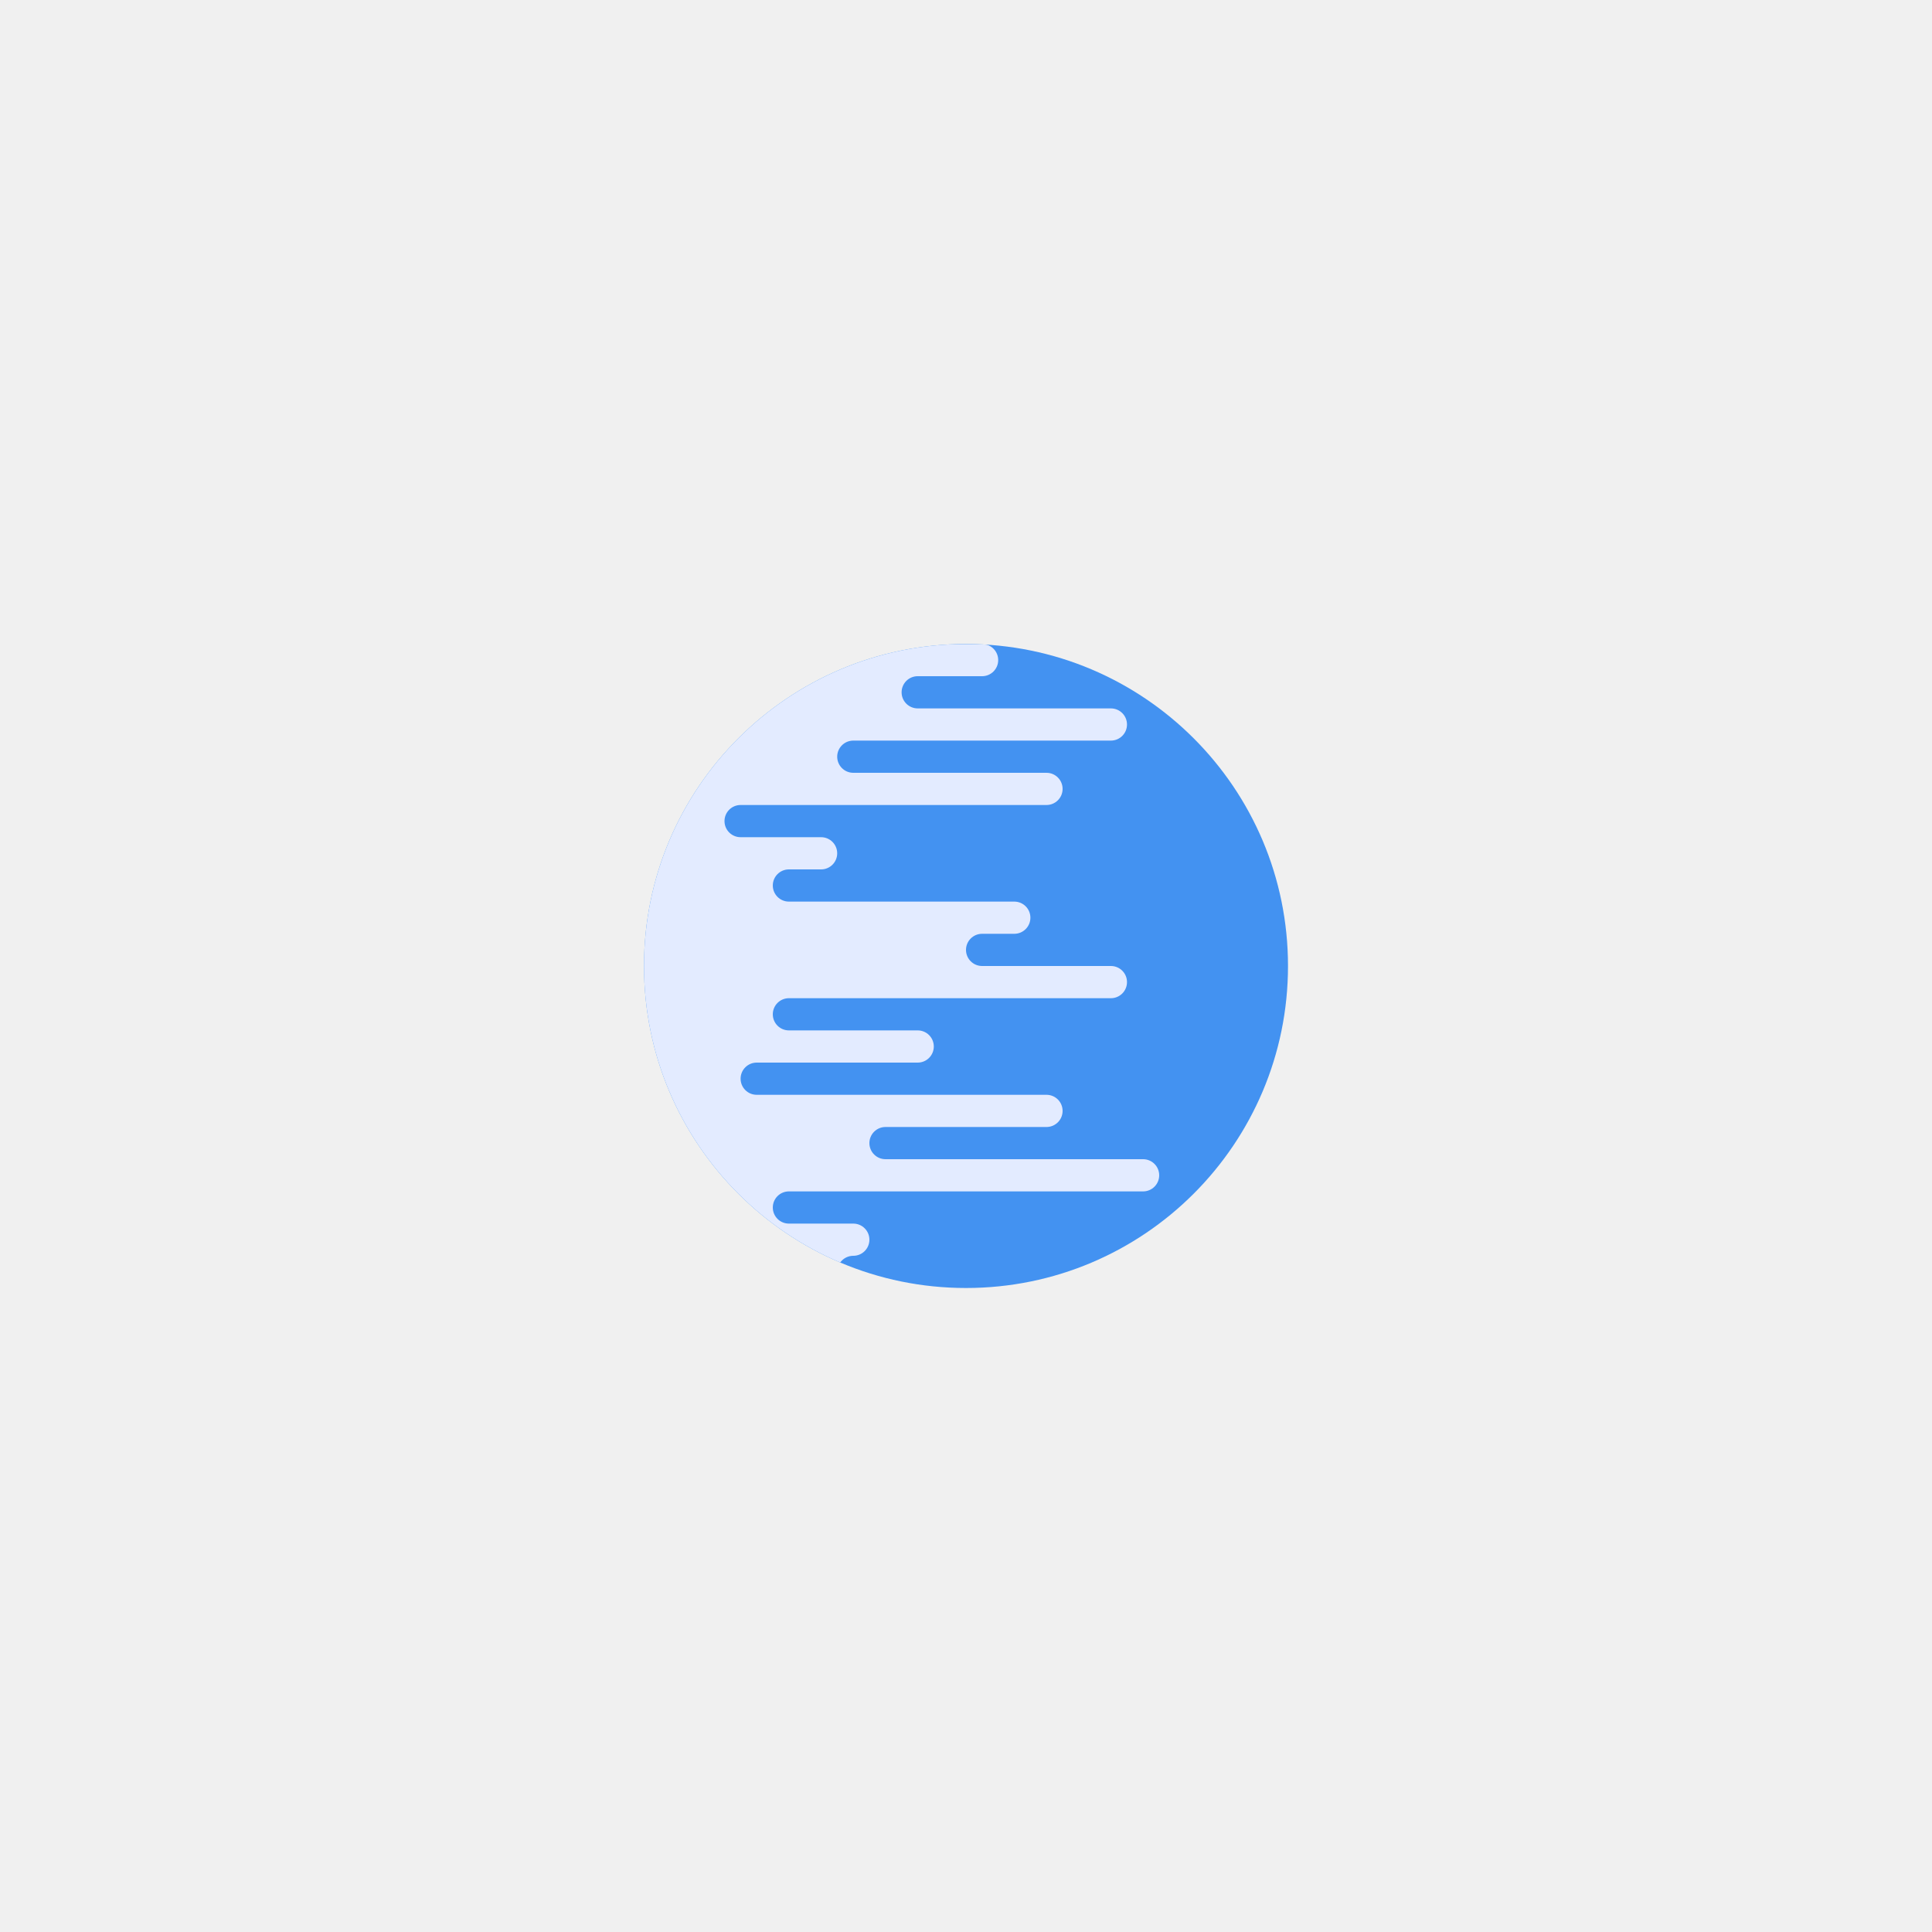
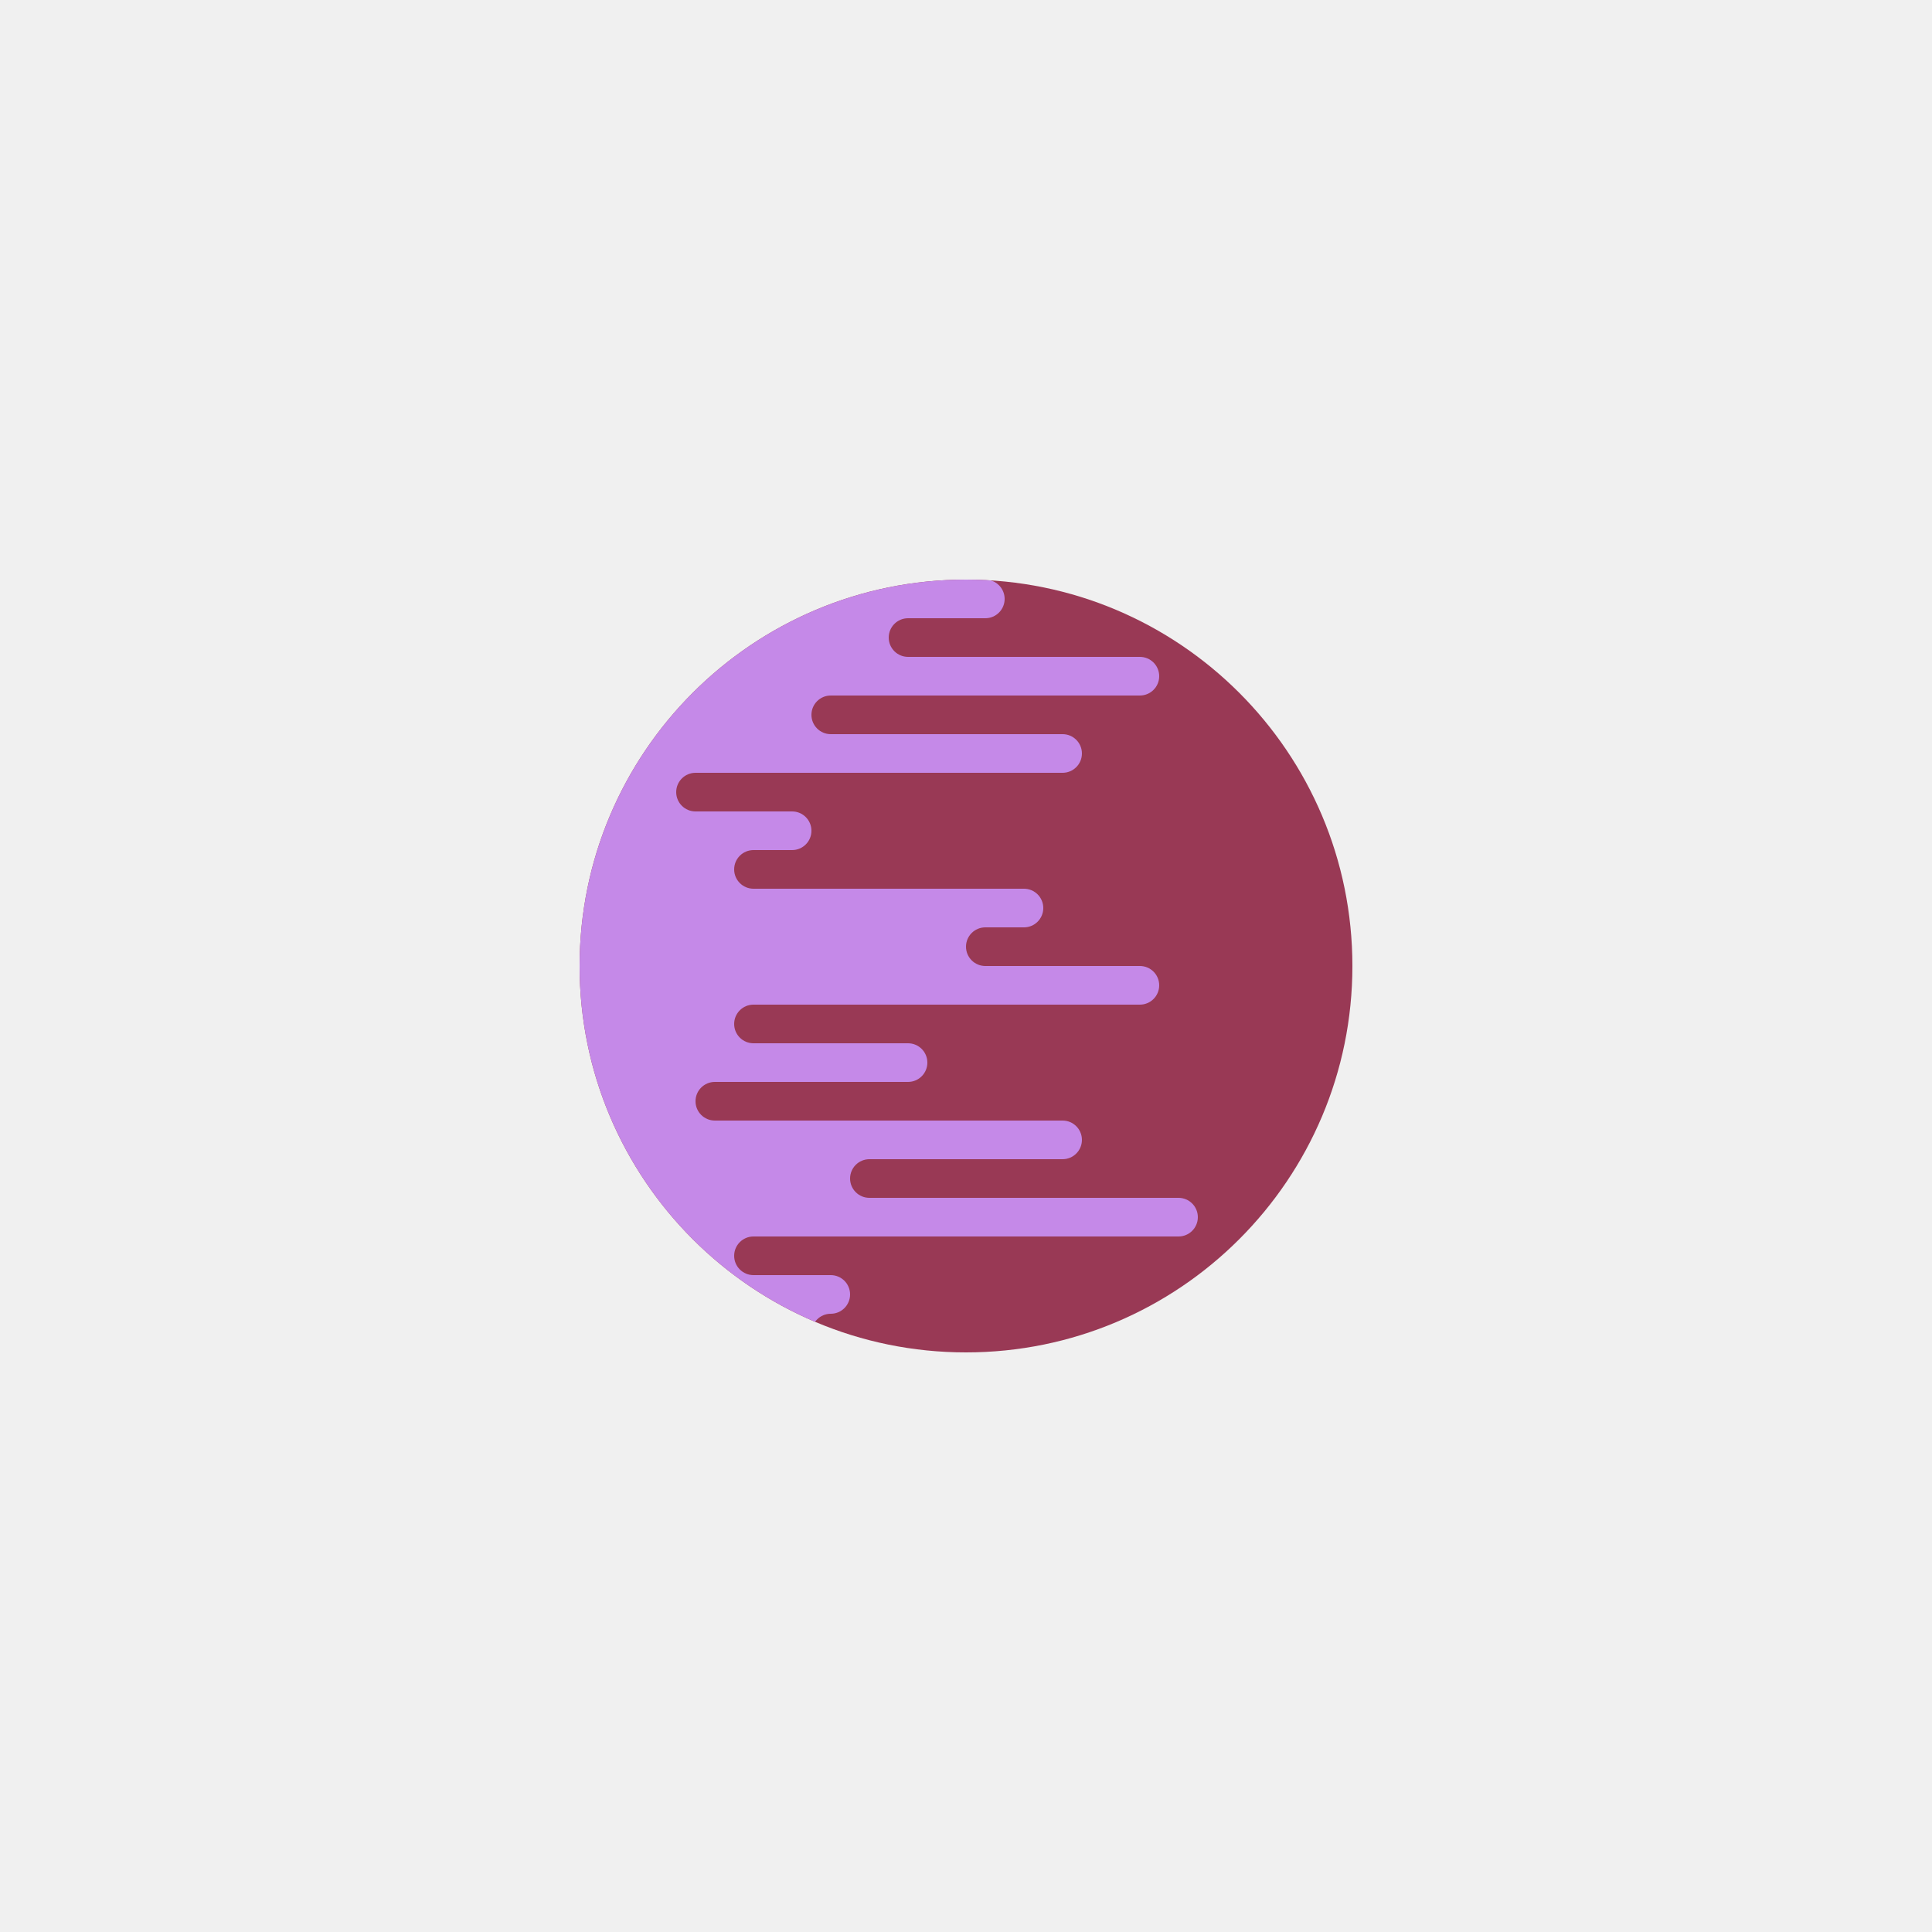
- <svg xmlns="http://www.w3.org/2000/svg" xmlns:xlink="http://www.w3.org/1999/xlink" width="1200px" height="1200px" viewBox="0 0 1200 1200" version="1.1">
+ <svg xmlns="http://www.w3.org/2000/svg" xmlns:xlink="http://www.w3.org/1999/xlink" width="1000px" height="1000px" viewBox="0 0 1000 1000" version="1.1">
  <defs>
    <path d="M200,0 C310.457,-2.02906125e-14 400,89.543 400,200 C400,310.457 310.457,400 200,400 C89.543,400 1.3527075e-14,310.457 0,200 C-1.3527075e-14,89.543 89.543,2.02906125e-14 200,0 Z" id="path-1" />
  </defs>
  <g id="Planètes" stroke="none" stroke-width="1" fill="none" fill-rule="evenodd">
-     <g id="(10-Bis)">
-       <g id="Combined-Shape" transform="translate(400, 400)">
+     <g id="10Bis">
+       <g id="Combined-Shape" transform="translate(300, 300)">
        <mask id="mask-2" fill="white">
          <use xlink:href="#path-1" />
        </mask>
-         <use id="Mask" fill="#4392F1" xlink:href="#path-1" />
-         <path d="M140,370 C140,375.523 135.523,380 130,380 C124.477,380 120,384.477 120,390 C120,395.523 115.523,400 110,400 L-100,400 C-155.228,400 -200,355.228 -200,300 L-200,100 C-200,44.772 -155.228,1.01453063e-14 -100,0 L210,6.92779167e-14 C215.523,6.82633861e-14 220,4.477 220,10 C220,15.523 215.523,20 210,20 L170,20 C164.477,20 160,24.477 160,30 C160,35.523 164.477,40 170,40 L290,40 C295.523,40 300,44.477 300,50 C300,55.523 295.523,60 290,60 L130,60 C124.477,60 120,64.477 120,70 C120,75.523 124.477,80 130,80 L250,80 C255.523,80 260,84.477 260,90 C260,95.523 255.523,100 250,100 L60,100 C54.477,100 50,104.477 50,110 C50,115.523 54.477,120 60,120 L110,120 C115.523,120 120,124.477 120,130 C120,135.523 115.523,140 110,140 L90,140 C84.477,140 80,144.477 80,150 C80,155.523 84.477,160 90,160 L230,160 C235.523,160 240,164.477 240,170 C240,175.523 235.523,180 230,180 L210,180 C204.477,180 200,184.477 200,190 C200,195.523 204.477,200 210,200 L290,200 C295.523,200 300,204.477 300,210 C300,215.523 295.523,220 290,220 L90,220 C84.477,220 80,224.477 80,230 C80,235.523 84.477,240 90,240 L170,240 C175.523,240 180,244.477 180,250 C180,255.523 175.523,260 170,260 L70,260 C64.477,260 60,264.477 60,270 C60,275.523 64.477,280 70,280 L250,280 C255.523,280 260,284.477 260,290 C260,295.523 255.523,300 250,300 L150,300 C144.477,300 140,304.477 140,310 C140,315.523 144.477,320 150,320 L310,320 C315.523,320 320,324.477 320,330 C320,335.523 315.523,340 310,340 L90,340 C84.477,340 80,344.477 80,350 C80,355.523 84.477,360 90,360 L130,360 C135.523,360 140,364.477 140,370 L140,370 Z" fill="#E3EBFF" mask="url(#mask-2)" />
+         <use id="Mask" fill="#993955" xlink:href="#path-1" />
+         <path d="M140,370 C140,375.523 135.523,380 130,380 C124.477,380 120,384.477 120,390 C120,395.523 115.523,400 110,400 L-100,400 C-155.228,400 -200,355.228 -200,300 L-200,100 C-200,44.772 -155.228,1.01453063e-14 -100,0 L210,6.92779167e-14 C215.523,6.82633861e-14 220,4.477 220,10 C220,15.523 215.523,20 210,20 L170,20 C164.477,20 160,24.477 160,30 C160,35.523 164.477,40 170,40 L290,40 C295.523,40 300,44.477 300,50 C300,55.523 295.523,60 290,60 L130,60 C124.477,60 120,64.477 120,70 C120,75.523 124.477,80 130,80 L250,80 C255.523,80 260,84.477 260,90 C260,95.523 255.523,100 250,100 L60,100 C54.477,100 50,104.477 50,110 C50,115.523 54.477,120 60,120 L110,120 C115.523,120 120,124.477 120,130 C120,135.523 115.523,140 110,140 L90,140 C84.477,140 80,144.477 80,150 C80,155.523 84.477,160 90,160 L230,160 C235.523,160 240,164.477 240,170 C240,175.523 235.523,180 230,180 L210,180 C204.477,180 200,184.477 200,190 C200,195.523 204.477,200 210,200 L290,200 C295.523,200 300,204.477 300,210 C300,215.523 295.523,220 290,220 L90,220 C84.477,220 80,224.477 80,230 C80,235.523 84.477,240 90,240 L170,240 C175.523,240 180,244.477 180,250 C180,255.523 175.523,260 170,260 L70,260 C64.477,260 60,264.477 60,270 C60,275.523 64.477,280 70,280 L250,280 C255.523,280 260,284.477 260,290 C260,295.523 255.523,300 250,300 L150,300 C144.477,300 140,304.477 140,310 C140,315.523 144.477,320 150,320 L310,320 C315.523,320 320,324.477 320,330 C320,335.523 315.523,340 310,340 L90,340 C84.477,340 80,344.477 80,350 C80,355.523 84.477,360 90,360 L130,360 C135.523,360 140,364.477 140,370 L140,370 Z" fill="#C589E8" mask="url(#mask-2)" />
      </g>
    </g>
  </g>
</svg>
